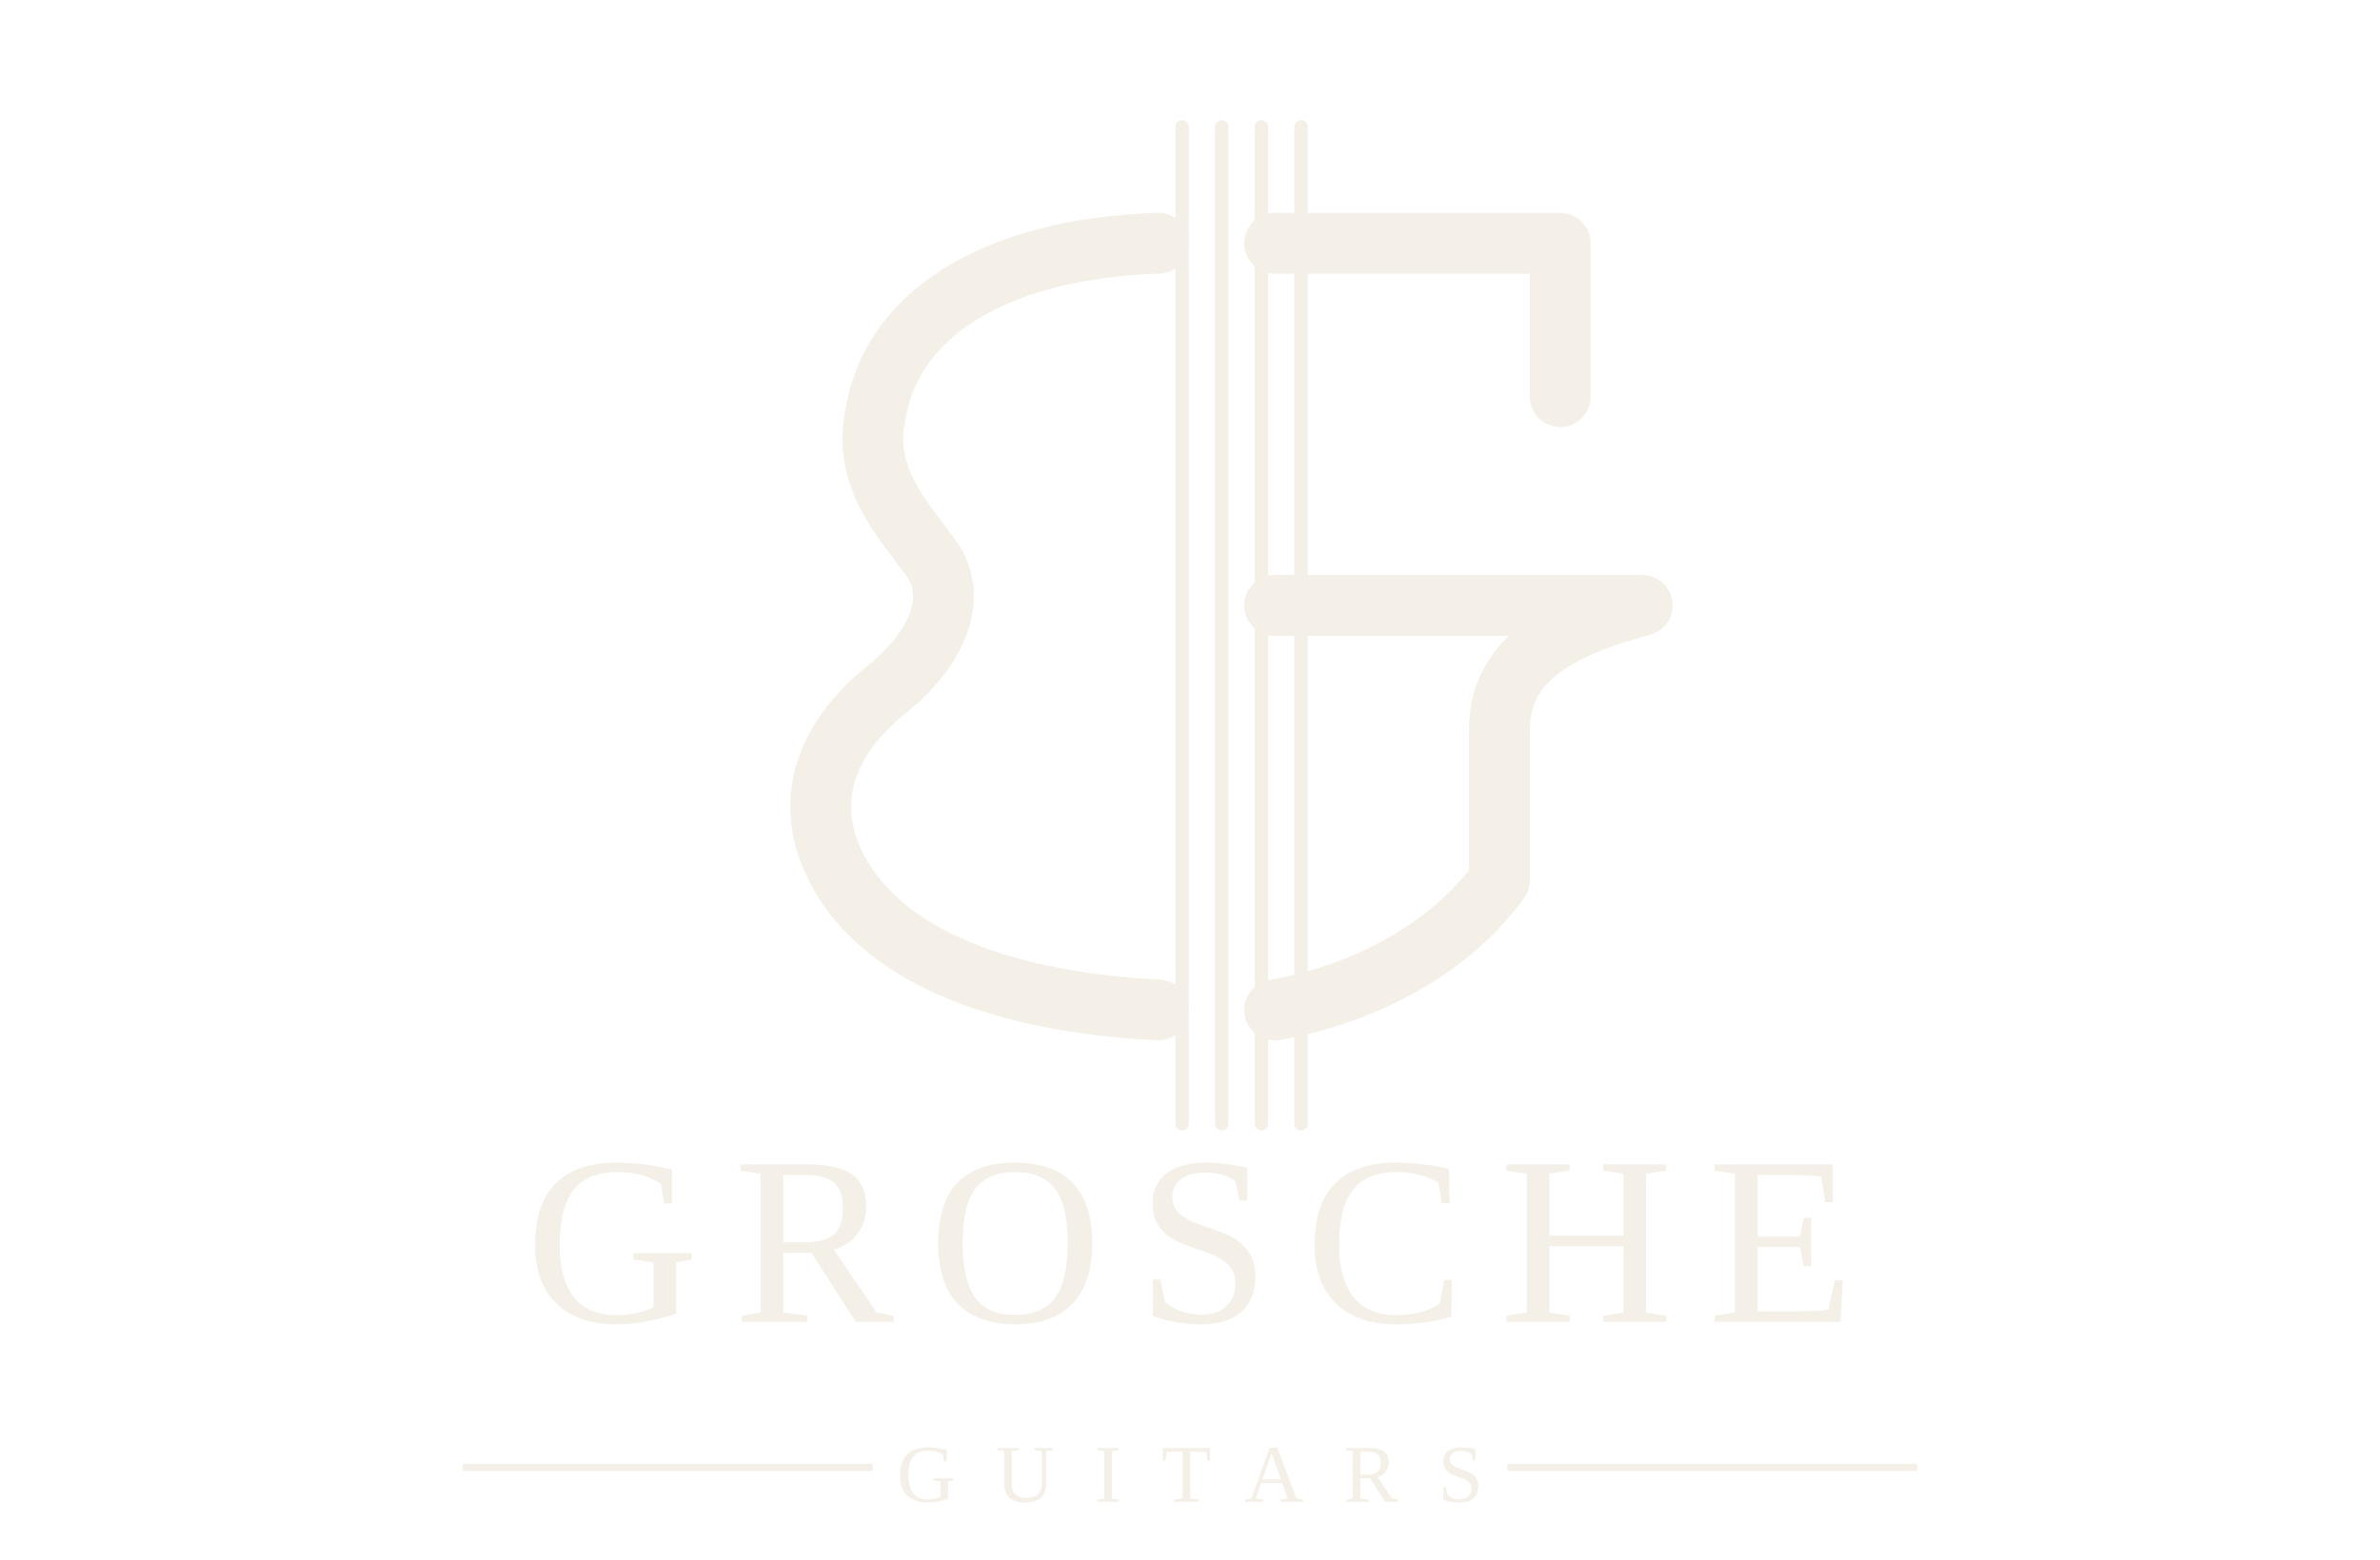
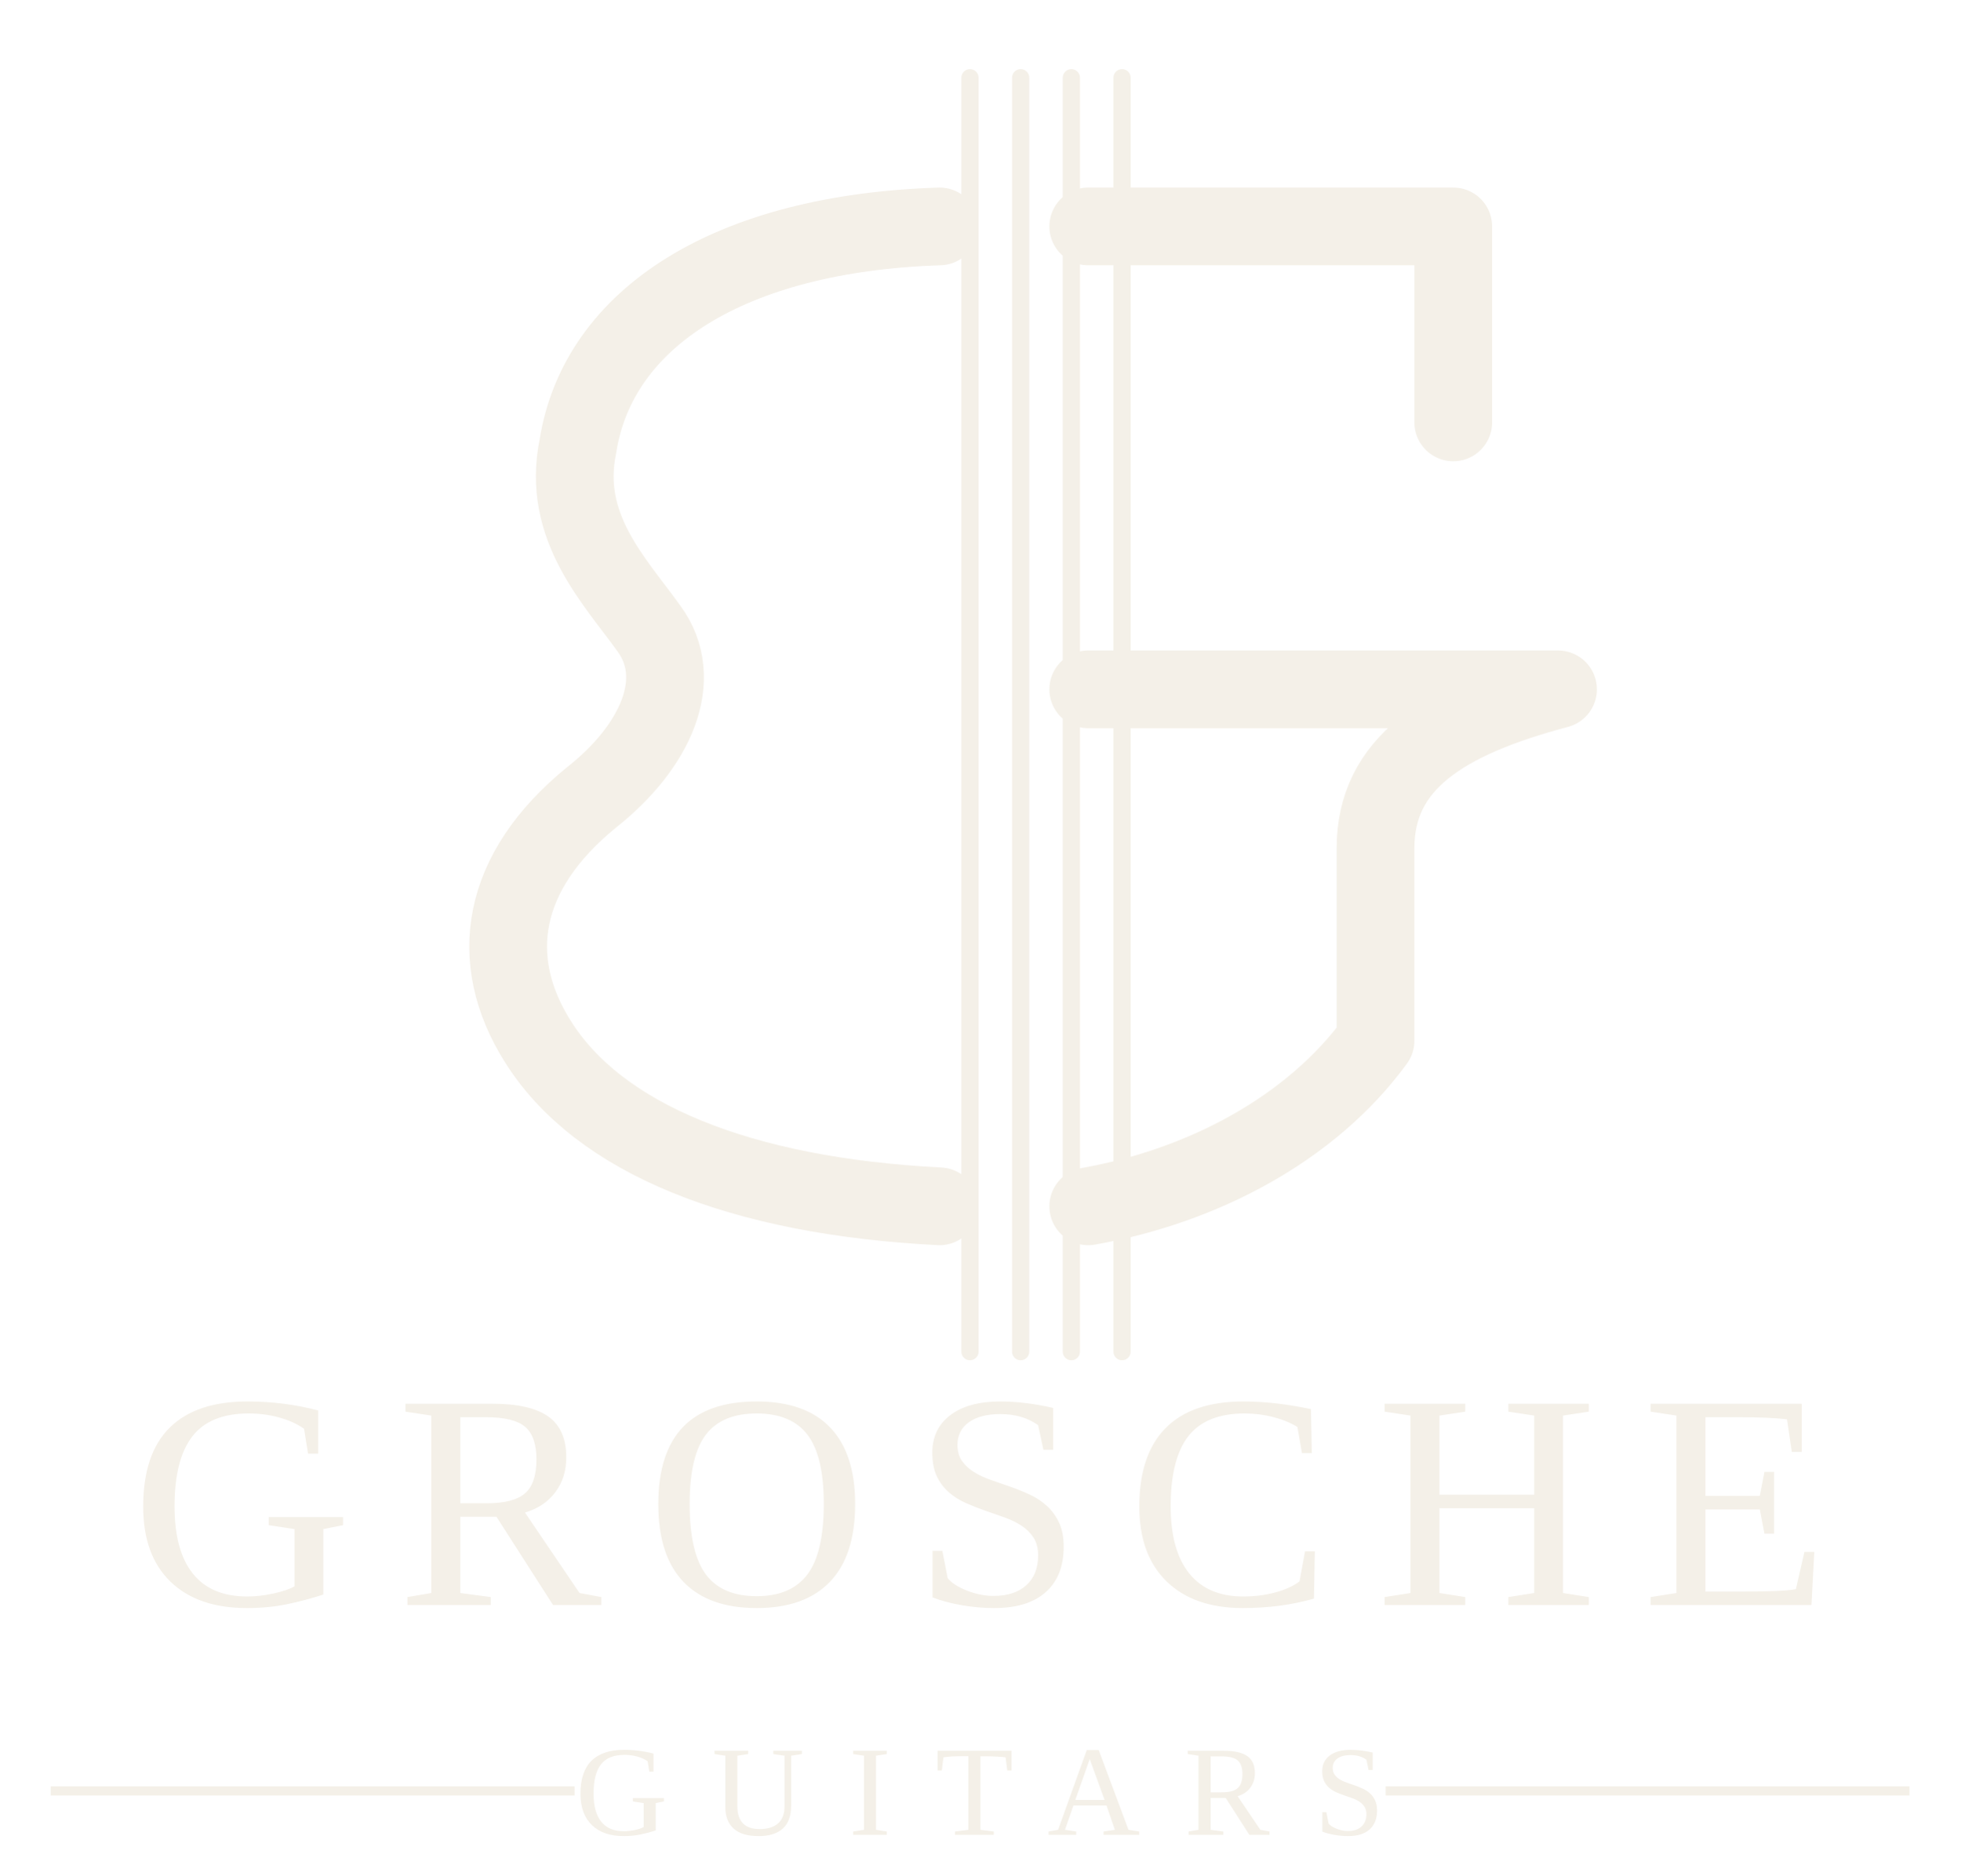
- <svg xmlns="http://www.w3.org/2000/svg" viewBox="0 0 900 590" role="img" aria-labelledby="title desc">
+ <svg xmlns="http://www.w3.org/2000/svg" viewBox="160 25 580 555" role="img" aria-labelledby="title desc">
  <g fill="none" stroke="#F4F0E8" stroke-linecap="round" stroke-linejoin="round">
    <path stroke-width="23" d="M438 92     C376 94 337 119 331 157     C326 181 342 197 352 211     C363 226 354 246 335 261     C308 283 304 309 319 333     C337 362 379 379 438 382" />
    <path stroke-width="23" d="M482 92 H590 V150" />
    <path stroke-width="23" d="M482 229 H621     C587 238 567 251 567 276     V333     C548 359 516 376 482 382" />
  </g>
  <g fill="none" stroke="#F4F0E8" stroke-width="5.1" stroke-linecap="round">
    <path d="M447 48 V425" />
    <path d="M462 48 V425" />
    <path d="M477 48 V425" />
    <path d="M492 48 V425" />
  </g>
  <text x="450" y="500" text-anchor="middle" fill="#F4F0E8" font-family="Georgia, 'Times New Roman', serif" font-size="91" font-weight="normal" letter-spacing="13">GROSCHE</text>
  <path d="M175 555 H330 M570 555 H725" stroke="#F4F0E8" stroke-width="2.7" fill="none" />
-   <text x="450" y="568" text-anchor="middle" fill="#F4F0E8" font-family="Georgia, 'Times New Roman', serif" font-size="31" letter-spacing="15">GUITARS</text>
+   <text x="450" y="568" text-anchor="middle" fill="#F4F0E8" font-family="Georgia, 'Times New Roman', serif" font-size="38" letter-spacing="13">GUITARS</text>
</svg>
